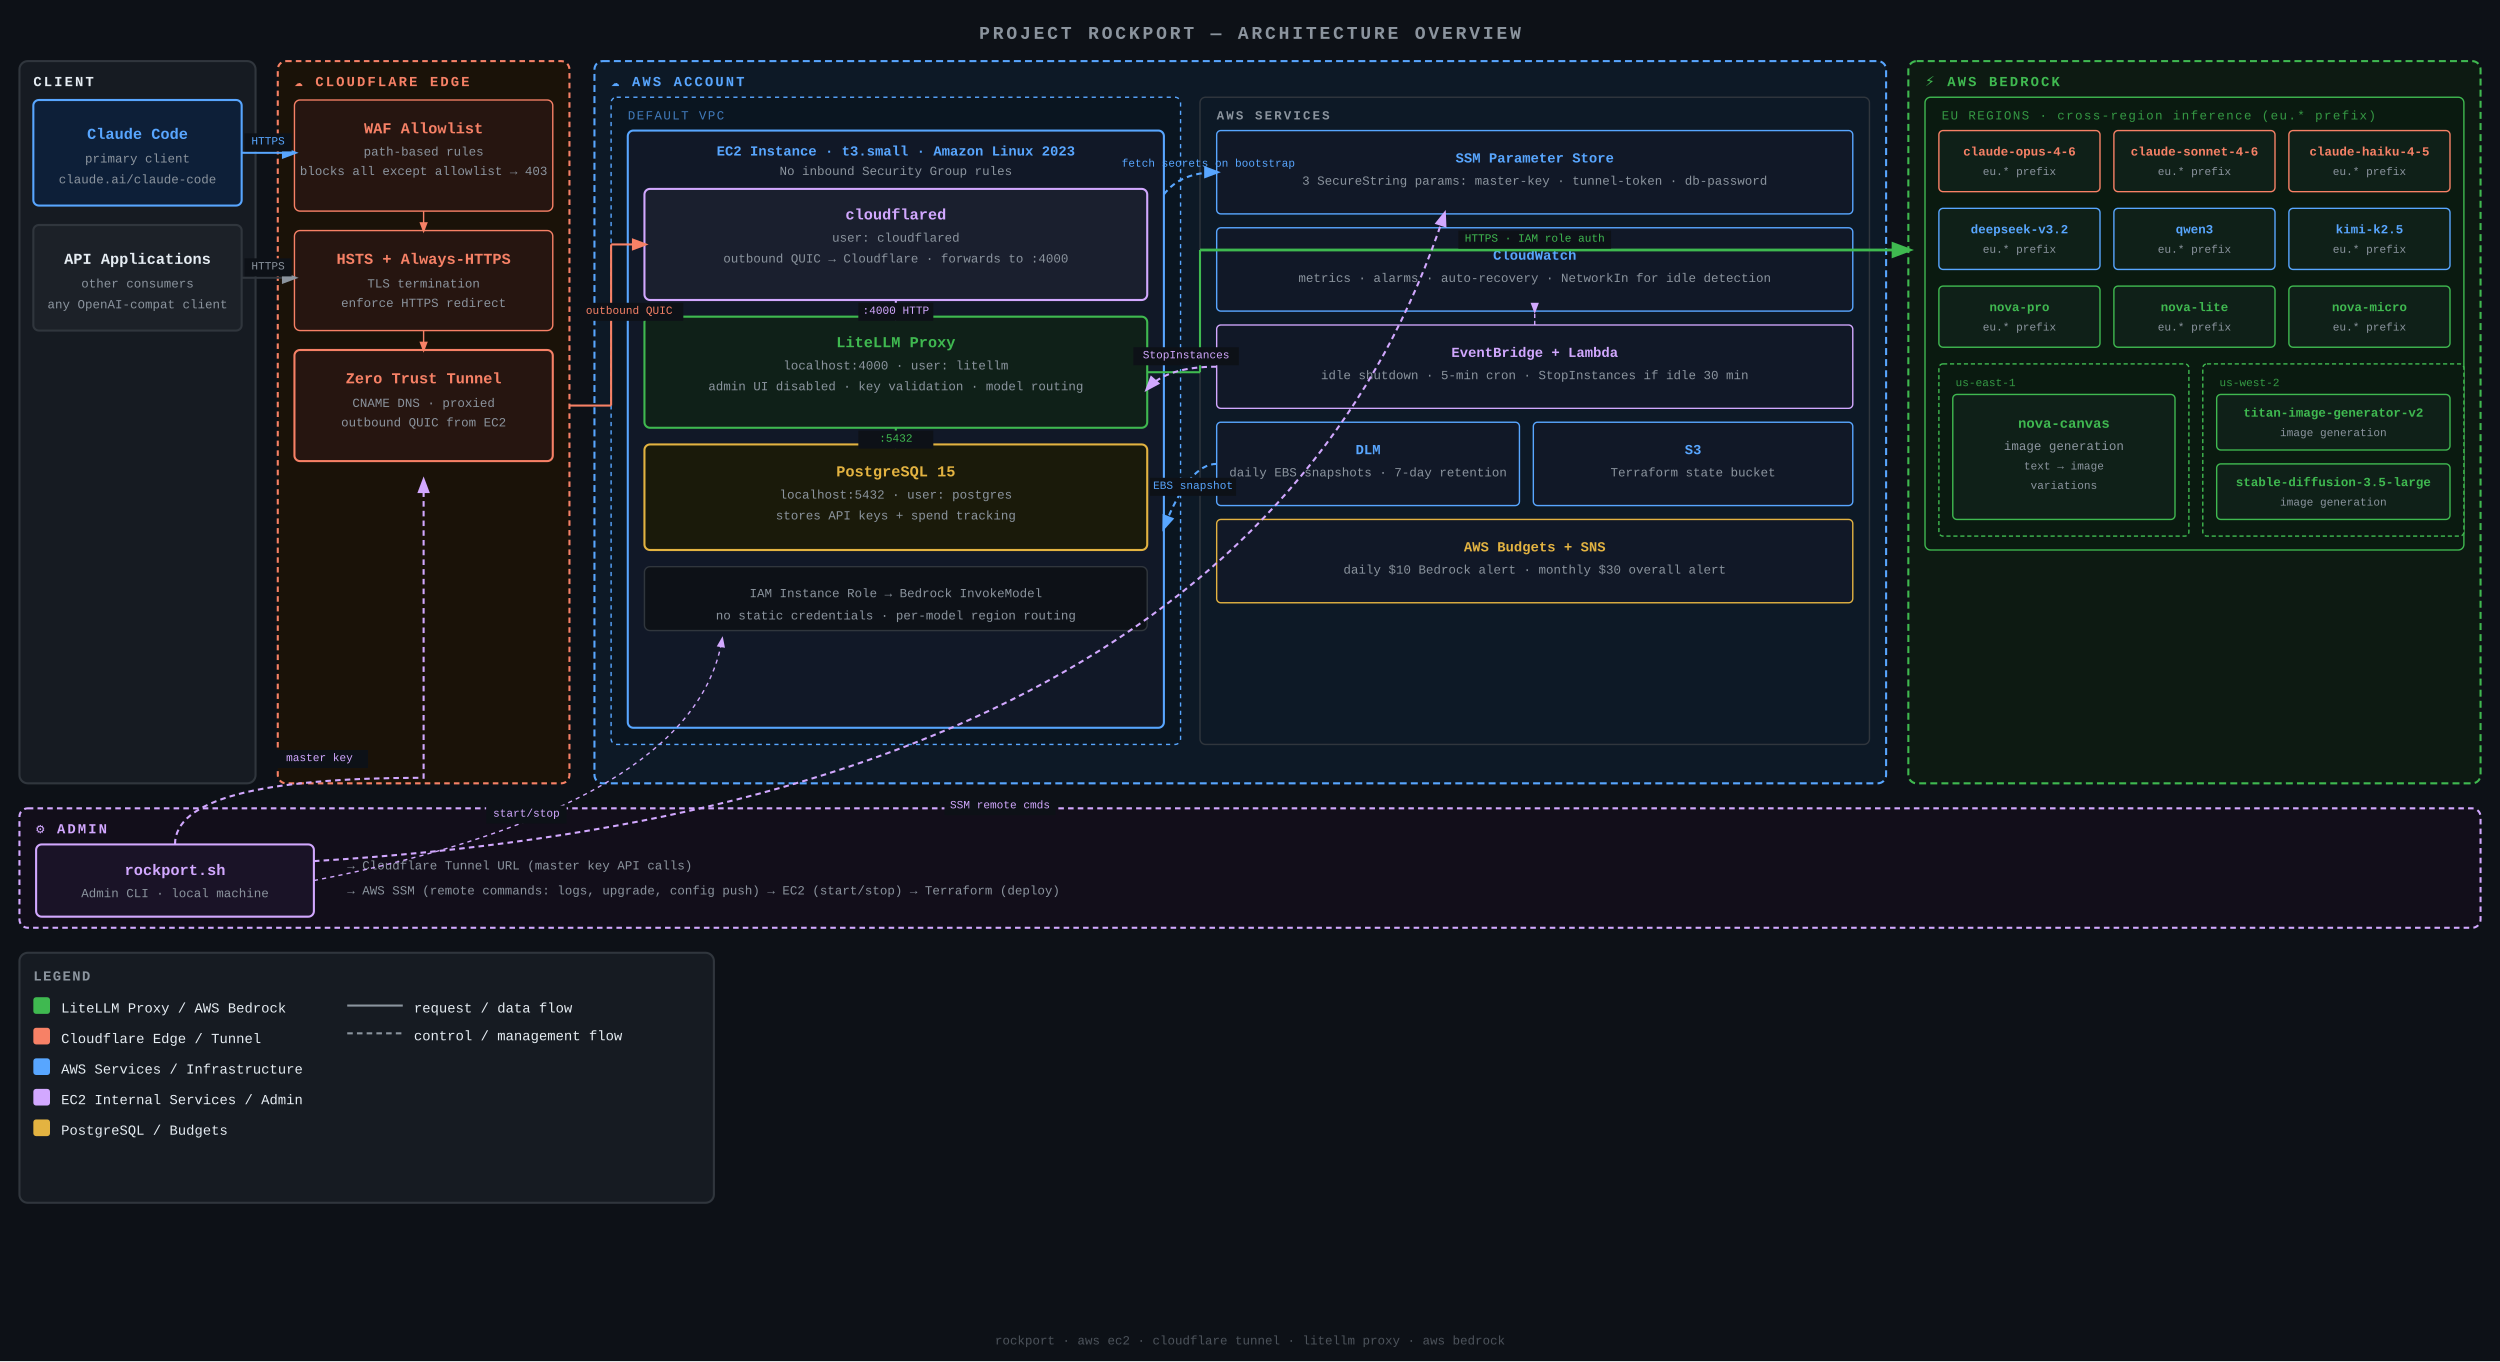
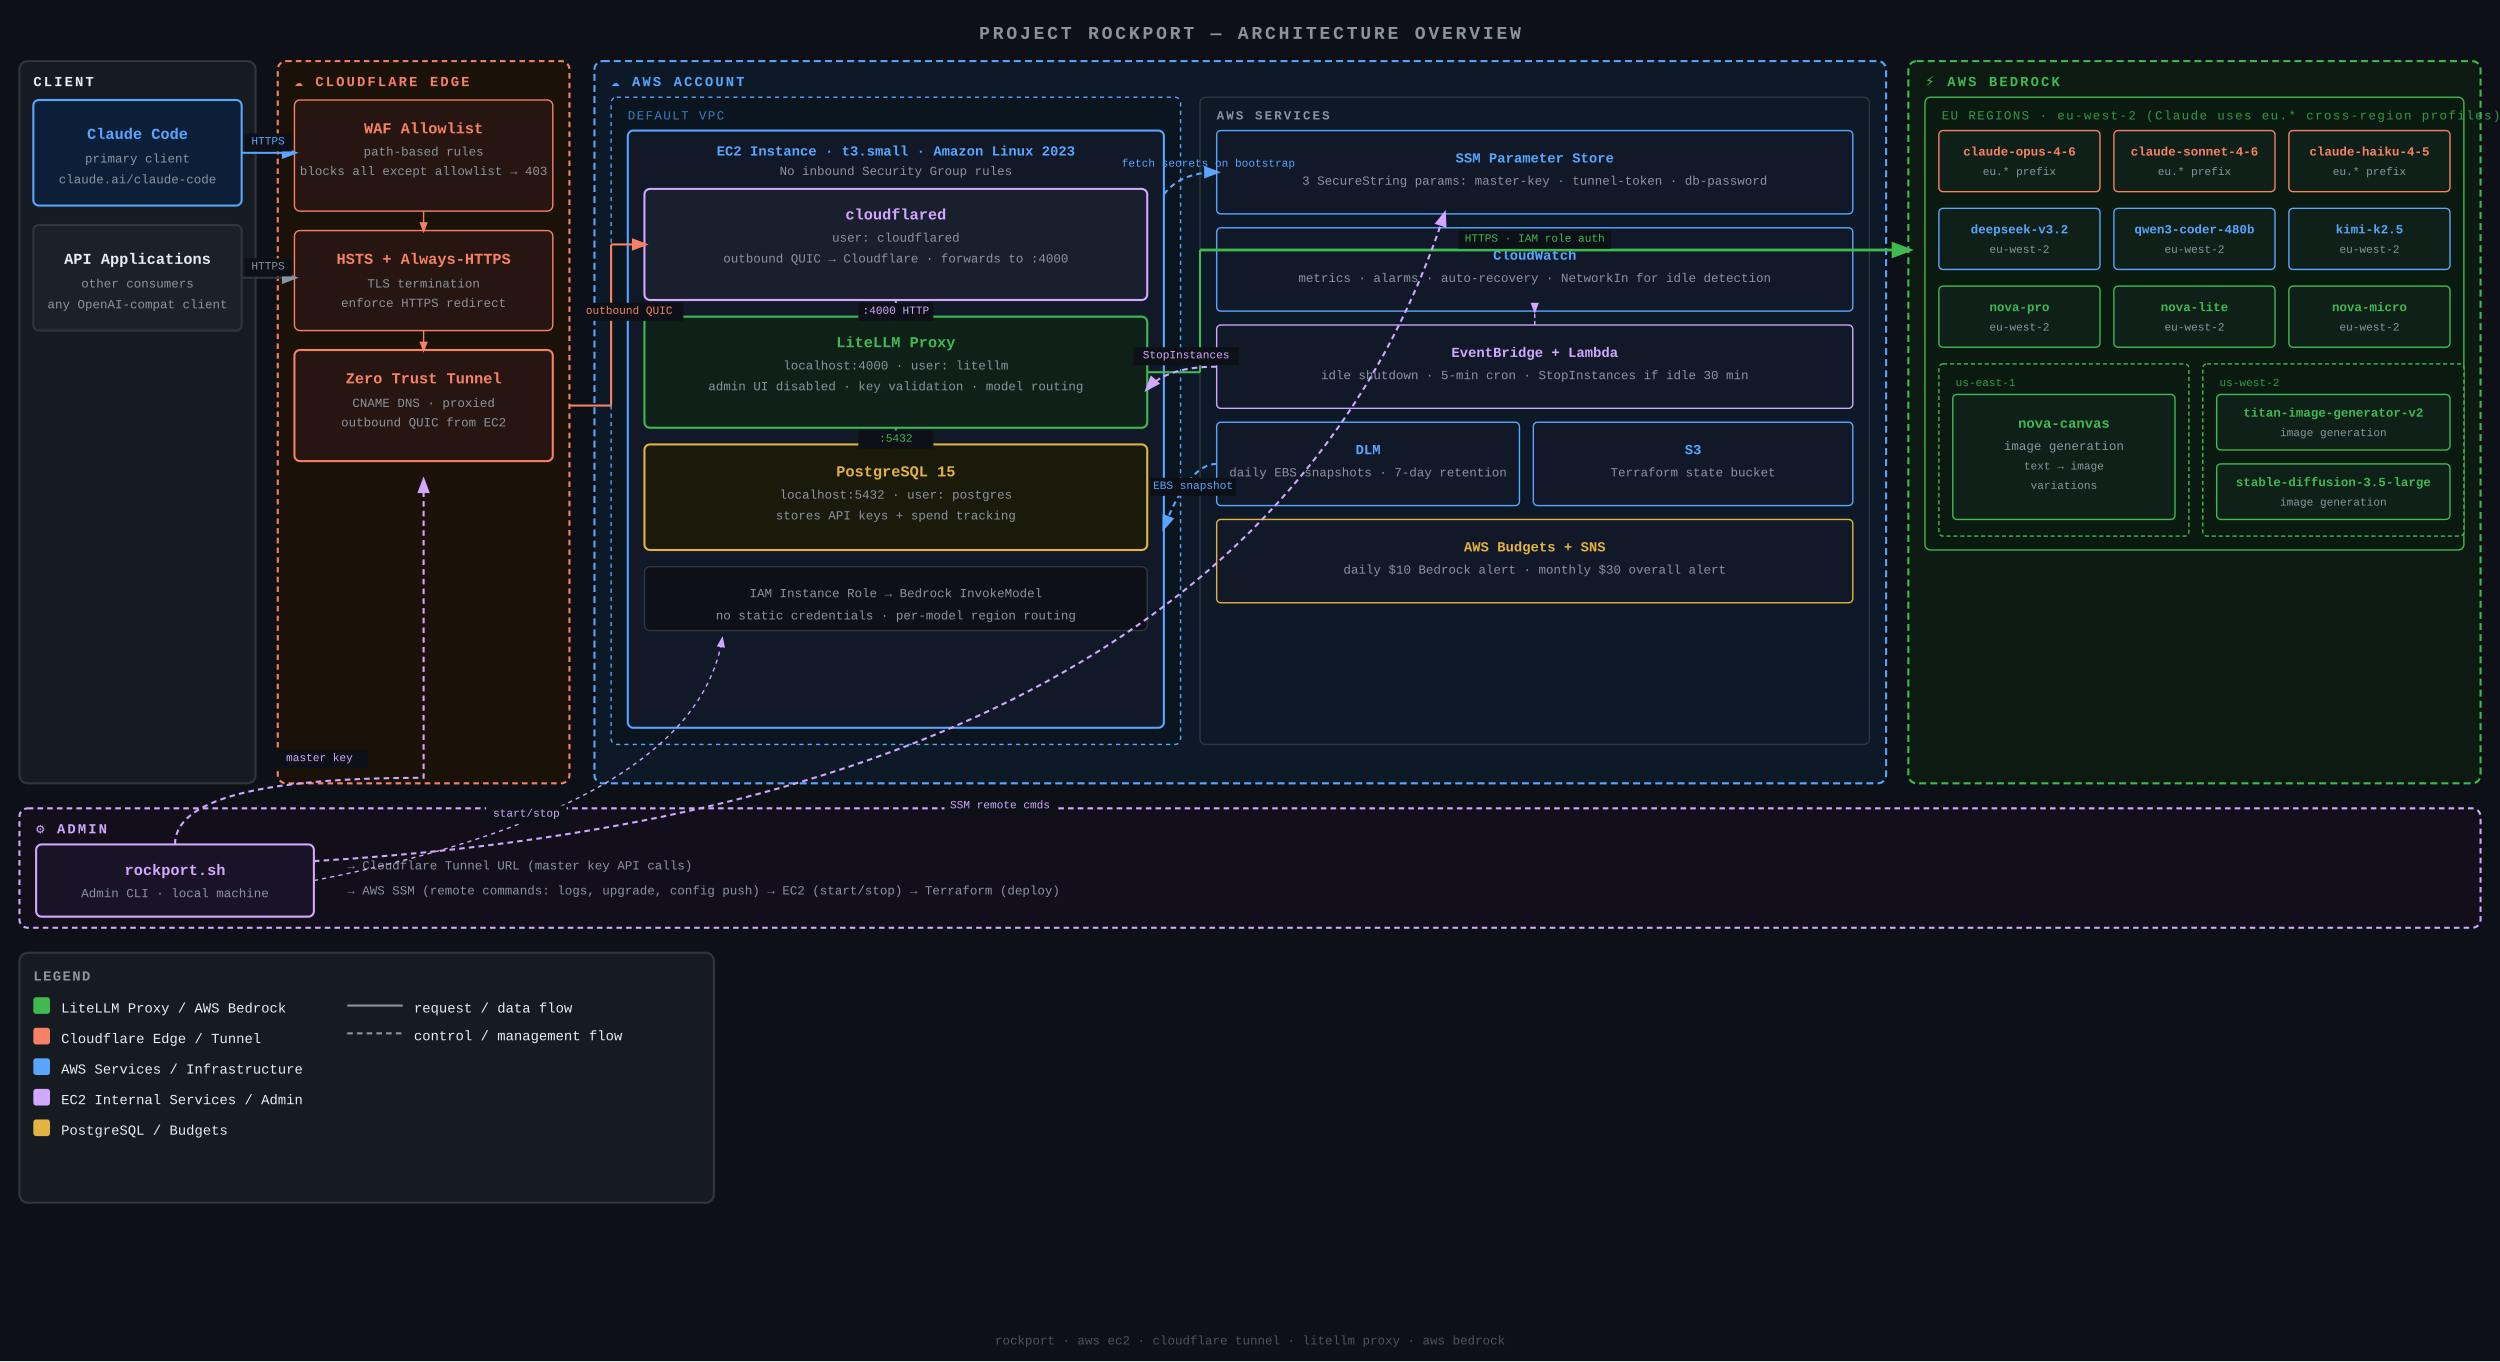
<svg xmlns="http://www.w3.org/2000/svg" viewBox="0 0 1800 980" width="1800" height="980" font-family="'Courier New', Courier, monospace">
  <defs>
    <marker id="ah" markerWidth="8" markerHeight="8" refX="6" refY="3" orient="auto">
      <path d="M0,0 L0,6 L8,3 z" fill="#8b949e" />
    </marker>
    <marker id="ah-blue" markerWidth="8" markerHeight="8" refX="6" refY="3" orient="auto">
      <path d="M0,0 L0,6 L8,3 z" fill="#58a6ff" />
    </marker>
    <marker id="ah-green" markerWidth="8" markerHeight="8" refX="6" refY="3" orient="auto">
      <path d="M0,0 L0,6 L8,3 z" fill="#3fb950" />
    </marker>
    <marker id="ah-orange" markerWidth="8" markerHeight="8" refX="6" refY="3" orient="auto">
      <path d="M0,0 L0,6 L8,3 z" fill="#f78166" />
    </marker>
    <marker id="ah-purple" markerWidth="8" markerHeight="8" refX="6" refY="3" orient="auto">
      <path d="M0,0 L0,6 L8,3 z" fill="#d2a8ff" />
    </marker>
  </defs>
  <rect width="1800" height="980" fill="#0d1117" />
  <text x="900" y="28" text-anchor="middle" fill="#8b949e" font-size="13" font-weight="bold" letter-spacing="2">PROJECT ROCKPORT — ARCHITECTURE OVERVIEW</text>
  <rect x="14" y="44" width="170" height="520" rx="6" fill="#161b22" stroke="#30363d" stroke-width="1.5" />
  <text x="24" y="62" fill="#e6edf3" font-size="10" font-weight="bold" letter-spacing="1.5">CLIENT</text>
  <rect x="24" y="72" width="150" height="76" rx="4" fill="#0d1f38" stroke="#58a6ff" stroke-width="1.5" />
  <text x="99" y="100" text-anchor="middle" fill="#58a6ff" font-size="11" font-weight="bold">Claude Code</text>
  <text x="99" y="117" text-anchor="middle" fill="#8b949e" font-size="9">primary client</text>
  <text x="99" y="132" text-anchor="middle" fill="#8b949e" font-size="9">claude.ai/claude-code</text>
  <rect x="24" y="162" width="150" height="76" rx="4" fill="#1c2128" stroke="#30363d" stroke-width="1.5" />
  <text x="99" y="190" text-anchor="middle" fill="#e6edf3" font-size="11" font-weight="bold">API Applications</text>
  <text x="99" y="207" text-anchor="middle" fill="#8b949e" font-size="9">other consumers</text>
  <text x="99" y="222" text-anchor="middle" fill="#8b949e" font-size="9">any OpenAI-compat client</text>
  <rect x="200" y="44" width="210" height="520" rx="6" fill="#1a1208" stroke="#f78166" stroke-width="1.5" stroke-dasharray="4,3" />
  <text x="212" y="62" fill="#f78166" font-size="10" font-weight="bold" letter-spacing="1.5">☁  CLOUDFLARE EDGE</text>
  <rect x="212" y="72" width="186" height="80" rx="4" fill="#261510" stroke="#f78166" stroke-width="1" />
  <text x="305" y="96" text-anchor="middle" fill="#f78166" font-size="11" font-weight="bold">WAF Allowlist</text>
  <text x="305" y="112" text-anchor="middle" fill="#8b949e" font-size="9">path-based rules</text>
  <text x="305" y="126" text-anchor="middle" fill="#8b949e" font-size="9">blocks all except allowlist → 403</text>
  <rect x="212" y="166" width="186" height="72" rx="4" fill="#261510" stroke="#f78166" stroke-width="1" />
  <text x="305" y="190" text-anchor="middle" fill="#f78166" font-size="11" font-weight="bold">HSTS + Always-HTTPS</text>
  <text x="305" y="207" text-anchor="middle" fill="#8b949e" font-size="9">TLS termination</text>
  <text x="305" y="221" text-anchor="middle" fill="#8b949e" font-size="9">enforce HTTPS redirect</text>
  <rect x="212" y="252" width="186" height="80" rx="4" fill="#261510" stroke="#f78166" stroke-width="1.5" />
  <text x="305" y="276" text-anchor="middle" fill="#f78166" font-size="11" font-weight="bold">Zero Trust Tunnel</text>
  <text x="305" y="293" text-anchor="middle" fill="#8b949e" font-size="9">CNAME DNS · proxied</text>
  <text x="305" y="307" text-anchor="middle" fill="#8b949e" font-size="9">outbound QUIC from EC2</text>
  <rect x="428" y="44" width="930" height="520" rx="6" fill="#0d1926" stroke="#58a6ff" stroke-width="1.5" stroke-dasharray="5,3" />
  <text x="440" y="62" fill="#58a6ff" font-size="10" font-weight="bold" letter-spacing="1.5">☁  AWS ACCOUNT</text>
  <rect x="440" y="70" width="410" height="466" rx="4" fill="#0a1520" stroke="#58a6ff" stroke-width="1" stroke-dasharray="3,3" />
  <text x="452" y="86" fill="#58a6ff" font-size="9" letter-spacing="1" opacity="0.7">DEFAULT VPC</text>
  <rect x="452" y="94" width="386" height="430" rx="4" fill="#111827" stroke="#58a6ff" stroke-width="1.5" />
  <text x="645" y="112" text-anchor="middle" fill="#58a6ff" font-size="10" font-weight="bold">EC2 Instance · t3.small · Amazon Linux 2023</text>
  <text x="645" y="126" text-anchor="middle" fill="#8b949e" font-size="9">No inbound Security Group rules</text>
  <rect x="464" y="136" width="362" height="80" rx="4" fill="#1a1f2e" stroke="#d2a8ff" stroke-width="1.5" />
  <text x="645" y="158" text-anchor="middle" fill="#d2a8ff" font-size="11" font-weight="bold">cloudflared</text>
  <text x="645" y="174" text-anchor="middle" fill="#8b949e" font-size="9">user: cloudflared</text>
  <text x="645" y="189" text-anchor="middle" fill="#8b949e" font-size="9">outbound QUIC → Cloudflare · forwards to :4000</text>
  <rect x="464" y="228" width="362" height="80" rx="4" fill="#0f2018" stroke="#3fb950" stroke-width="1.5" />
  <text x="645" y="250" text-anchor="middle" fill="#3fb950" font-size="11" font-weight="bold">LiteLLM Proxy</text>
  <text x="645" y="266" text-anchor="middle" fill="#8b949e" font-size="9">localhost:4000 · user: litellm</text>
  <text x="645" y="281" text-anchor="middle" fill="#8b949e" font-size="9">admin UI disabled · key validation · model routing</text>
  <rect x="464" y="320" width="362" height="76" rx="4" fill="#1a1a0a" stroke="#e3b341" stroke-width="1.5" />
  <text x="645" y="343" text-anchor="middle" fill="#e3b341" font-size="11" font-weight="bold">PostgreSQL 15</text>
  <text x="645" y="359" text-anchor="middle" fill="#8b949e" font-size="9">localhost:5432 · user: postgres</text>
  <text x="645" y="374" text-anchor="middle" fill="#8b949e" font-size="9">stores API keys + spend tracking</text>
  <rect x="464" y="408" width="362" height="46" rx="4" fill="#0d1117" stroke="#30363d" stroke-width="1" />
  <text x="645" y="430" text-anchor="middle" fill="#8b949e" font-size="9">IAM Instance Role → Bedrock InvokeModel</text>
  <text x="645" y="446" text-anchor="middle" fill="#8b949e" font-size="9">no static credentials · per-model region routing</text>
  <rect x="864" y="70" width="482" height="466" rx="4" fill="#0d1926" stroke="#30363d" stroke-width="1" />
  <text x="876" y="86" fill="#8b949e" font-size="9" font-weight="bold" letter-spacing="1.5">AWS SERVICES</text>
  <rect x="876" y="94" width="458" height="60" rx="3" fill="#111827" stroke="#58a6ff" stroke-width="1" />
  <text x="1105" y="117" text-anchor="middle" fill="#58a6ff" font-size="10" font-weight="bold">SSM Parameter Store</text>
  <text x="1105" y="133" text-anchor="middle" fill="#8b949e" font-size="9">3 SecureString params: master-key · tunnel-token · db-password</text>
  <rect x="876" y="164" width="458" height="60" rx="3" fill="#111827" stroke="#58a6ff" stroke-width="1" />
  <text x="1105" y="187" text-anchor="middle" fill="#58a6ff" font-size="10" font-weight="bold">CloudWatch</text>
  <text x="1105" y="203" text-anchor="middle" fill="#8b949e" font-size="9">metrics · alarms · auto-recovery · NetworkIn for idle detection</text>
  <rect x="876" y="234" width="458" height="60" rx="3" fill="#111827" stroke="#d2a8ff" stroke-width="1" />
  <text x="1105" y="257" text-anchor="middle" fill="#d2a8ff" font-size="10" font-weight="bold">EventBridge + Lambda</text>
  <text x="1105" y="273" text-anchor="middle" fill="#8b949e" font-size="9">idle shutdown · 5-min cron · StopInstances if idle 30 min</text>
  <rect x="876" y="304" width="218" height="60" rx="3" fill="#111827" stroke="#58a6ff" stroke-width="1" />
  <text x="985" y="327" text-anchor="middle" fill="#58a6ff" font-size="10" font-weight="bold">DLM</text>
  <text x="985" y="343" text-anchor="middle" fill="#8b949e" font-size="9">daily EBS snapshots · 7-day retention</text>
  <rect x="1104" y="304" width="230" height="60" rx="3" fill="#111827" stroke="#58a6ff" stroke-width="1" />
  <text x="1219" y="327" text-anchor="middle" fill="#58a6ff" font-size="10" font-weight="bold">S3</text>
  <text x="1219" y="343" text-anchor="middle" fill="#8b949e" font-size="9">Terraform state bucket</text>
  <rect x="876" y="374" width="458" height="60" rx="3" fill="#111827" stroke="#e3b341" stroke-width="1" />
  <text x="1105" y="397" text-anchor="middle" fill="#e3b341" font-size="10" font-weight="bold">AWS Budgets + SNS</text>
  <text x="1105" y="413" text-anchor="middle" fill="#8b949e" font-size="9">daily $10 Bedrock alert · monthly $30 overall alert</text>
  <rect x="1374" y="44" width="412" height="520" rx="6" fill="#0d1a12" stroke="#3fb950" stroke-width="1.5" stroke-dasharray="5,3" />
  <text x="1386" y="62" fill="#3fb950" font-size="10" font-weight="bold" letter-spacing="1.5">⚡  AWS BEDROCK</text>
  <rect x="1386" y="70" width="388" height="326" rx="4" fill="#0a1a10" stroke="#3fb950" stroke-width="1" />
-   <text x="1398" y="86" fill="#3fb950" font-size="9" letter-spacing="1" opacity="0.8">EU REGIONS · cross-region inference (eu.* prefix)</text>
+   <text x="1398" y="86" fill="#3fb950" font-size="9" letter-spacing="1" opacity="0.8">EU REGIONS · eu-west-2 (Claude uses eu.* cross-region profiles)</text>
  <rect x="1396" y="94" width="116" height="44" rx="3" fill="#0f2018" stroke="#f78166" stroke-width="1" />
  <text x="1454" y="112" text-anchor="middle" fill="#f78166" font-size="9" font-weight="bold">claude-opus-4-6</text>
  <text x="1454" y="126" text-anchor="middle" fill="#8b949e" font-size="8">eu.* prefix</text>
  <rect x="1522" y="94" width="116" height="44" rx="3" fill="#0f2018" stroke="#f78166" stroke-width="1" />
  <text x="1580" y="112" text-anchor="middle" fill="#f78166" font-size="9" font-weight="bold">claude-sonnet-4-6</text>
  <text x="1580" y="126" text-anchor="middle" fill="#8b949e" font-size="8">eu.* prefix</text>
  <rect x="1648" y="94" width="116" height="44" rx="3" fill="#0f2018" stroke="#f78166" stroke-width="1" />
  <text x="1706" y="112" text-anchor="middle" fill="#f78166" font-size="9" font-weight="bold">claude-haiku-4-5</text>
  <text x="1706" y="126" text-anchor="middle" fill="#8b949e" font-size="8">eu.* prefix</text>
  <rect x="1396" y="150" width="116" height="44" rx="3" fill="#0f2018" stroke="#58a6ff" stroke-width="1" />
  <text x="1454" y="168" text-anchor="middle" fill="#58a6ff" font-size="9" font-weight="bold">deepseek-v3.2</text>
-   <text x="1454" y="182" text-anchor="middle" fill="#8b949e" font-size="8">eu.* prefix</text>
+   <text x="1454" y="182" text-anchor="middle" fill="#8b949e" font-size="8">eu-west-2</text>
  <rect x="1522" y="150" width="116" height="44" rx="3" fill="#0f2018" stroke="#58a6ff" stroke-width="1" />
-   <text x="1580" y="168" text-anchor="middle" fill="#58a6ff" font-size="9" font-weight="bold">qwen3</text>
-   <text x="1580" y="182" text-anchor="middle" fill="#8b949e" font-size="8">eu.* prefix</text>
+   <text x="1580" y="168" text-anchor="middle" fill="#58a6ff" font-size="9" font-weight="bold">qwen3-coder-480b</text>
+   <text x="1580" y="182" text-anchor="middle" fill="#8b949e" font-size="8">eu-west-2</text>
  <rect x="1648" y="150" width="116" height="44" rx="3" fill="#0f2018" stroke="#58a6ff" stroke-width="1" />
  <text x="1706" y="168" text-anchor="middle" fill="#58a6ff" font-size="9" font-weight="bold">kimi-k2.5</text>
-   <text x="1706" y="182" text-anchor="middle" fill="#8b949e" font-size="8">eu.* prefix</text>
+   <text x="1706" y="182" text-anchor="middle" fill="#8b949e" font-size="8">eu-west-2</text>
  <rect x="1396" y="206" width="116" height="44" rx="3" fill="#0f2018" stroke="#3fb950" stroke-width="1" />
  <text x="1454" y="224" text-anchor="middle" fill="#3fb950" font-size="9" font-weight="bold">nova-pro</text>
-   <text x="1454" y="238" text-anchor="middle" fill="#8b949e" font-size="8">eu.* prefix</text>
+   <text x="1454" y="238" text-anchor="middle" fill="#8b949e" font-size="8">eu-west-2</text>
  <rect x="1522" y="206" width="116" height="44" rx="3" fill="#0f2018" stroke="#3fb950" stroke-width="1" />
  <text x="1580" y="224" text-anchor="middle" fill="#3fb950" font-size="9" font-weight="bold">nova-lite</text>
-   <text x="1580" y="238" text-anchor="middle" fill="#8b949e" font-size="8">eu.* prefix</text>
+   <text x="1580" y="238" text-anchor="middle" fill="#8b949e" font-size="8">eu-west-2</text>
  <rect x="1648" y="206" width="116" height="44" rx="3" fill="#0f2018" stroke="#3fb950" stroke-width="1" />
  <text x="1706" y="224" text-anchor="middle" fill="#3fb950" font-size="9" font-weight="bold">nova-micro</text>
-   <text x="1706" y="238" text-anchor="middle" fill="#8b949e" font-size="8">eu.* prefix</text>
+   <text x="1706" y="238" text-anchor="middle" fill="#8b949e" font-size="8">eu-west-2</text>
  <rect x="1396" y="262" width="180" height="124" rx="3" fill="#0a1a10" stroke="#3fb950" stroke-width="1" stroke-dasharray="3,2" />
  <text x="1408" y="278" fill="#3fb950" font-size="8" opacity="0.8">us-east-1</text>
  <rect x="1406" y="284" width="160" height="90" rx="3" fill="#0f2018" stroke="#3fb950" stroke-width="1" />
  <text x="1486" y="308" text-anchor="middle" fill="#3fb950" font-size="10" font-weight="bold">nova-canvas</text>
  <text x="1486" y="324" text-anchor="middle" fill="#8b949e" font-size="9">image generation</text>
  <text x="1486" y="338" text-anchor="middle" fill="#8b949e" font-size="8">text → image</text>
  <text x="1486" y="352" text-anchor="middle" fill="#8b949e" font-size="8">variations</text>
  <rect x="1586" y="262" width="188" height="124" rx="3" fill="#0a1a10" stroke="#3fb950" stroke-width="1" stroke-dasharray="3,2" />
  <text x="1598" y="278" fill="#3fb950" font-size="8" opacity="0.8">us-west-2</text>
  <rect x="1596" y="284" width="168" height="40" rx="3" fill="#0f2018" stroke="#3fb950" stroke-width="1" />
  <text x="1680" y="300" text-anchor="middle" fill="#3fb950" font-size="9" font-weight="bold">titan-image-generator-v2</text>
  <text x="1680" y="314" text-anchor="middle" fill="#8b949e" font-size="8">image generation</text>
  <rect x="1596" y="334" width="168" height="40" rx="3" fill="#0f2018" stroke="#3fb950" stroke-width="1" />
  <text x="1680" y="350" text-anchor="middle" fill="#3fb950" font-size="9" font-weight="bold">stable-diffusion-3.5-large</text>
  <text x="1680" y="364" text-anchor="middle" fill="#8b949e" font-size="8">image generation</text>
  <rect x="14" y="582" width="1772" height="86" rx="6" fill="#120e1a" stroke="#d2a8ff" stroke-width="1.5" stroke-dasharray="4,3" />
  <text x="26" y="600" fill="#d2a8ff" font-size="10" font-weight="bold" letter-spacing="1.5">⚙  ADMIN</text>
  <rect x="26" y="608" width="200" height="52" rx="4" fill="#1a1327" stroke="#d2a8ff" stroke-width="1.5" />
  <text x="126" y="630" text-anchor="middle" fill="#d2a8ff" font-size="11" font-weight="bold">rockport.sh</text>
  <text x="126" y="646" text-anchor="middle" fill="#8b949e" font-size="9">Admin CLI · local machine</text>
  <text x="250" y="626" fill="#8b949e" font-size="9">→  Cloudflare Tunnel URL (master key API calls)</text>
  <text x="250" y="644" fill="#8b949e" font-size="9">→  AWS SSM (remote commands: logs, upgrade, config push)   →  EC2 (start/stop)   →  Terraform (deploy)</text>
  <line x1="174" y1="110" x2="212" y2="110" stroke="#58a6ff" stroke-width="1.5" marker-end="url(#ah-blue)" />
  <rect x="176" y="96" width="34" height="13" fill="#0d1117" />
  <text x="193" y="104" text-anchor="middle" fill="#58a6ff" font-size="8">HTTPS</text>
  <line x1="174" y1="200" x2="212" y2="200" stroke="#30363d" stroke-width="1.5" marker-end="url(#ah)" />
  <rect x="176" y="186" width="34" height="13" fill="#0d1117" />
  <text x="193" y="194" text-anchor="middle" fill="#8b949e" font-size="8">HTTPS</text>
  <line x1="305" y1="152" x2="305" y2="166" stroke="#f78166" stroke-width="1" marker-end="url(#ah-orange)" />
  <line x1="305" y1="238" x2="305" y2="252" stroke="#f78166" stroke-width="1" marker-end="url(#ah-orange)" />
  <line x1="410" y1="292" x2="440" y2="292" stroke="#f78166" stroke-width="1.5" />
  <line x1="440" y1="292" x2="440" y2="176" stroke="#f78166" stroke-width="1.5" />
  <line x1="440" y1="176" x2="464" y2="176" stroke="#f78166" stroke-width="1.5" marker-end="url(#ah-orange)" />
  <rect x="414" y="218" width="78" height="13" fill="#0d1117" />
  <text x="453" y="226" text-anchor="middle" fill="#f78166" font-size="8">outbound QUIC</text>
  <line x1="645" y1="216" x2="645" y2="228" stroke="#d2a8ff" stroke-width="1.5" marker-end="url(#ah-purple)" />
  <rect x="618" y="218" width="54" height="13" fill="#0d1117" />
  <text x="645" y="226" text-anchor="middle" fill="#d2a8ff" font-size="8">:4000 HTTP</text>
  <line x1="645" y1="308" x2="645" y2="320" stroke="#3fb950" stroke-width="1.5" marker-end="url(#ah-green)" />
  <rect x="618" y="310" width="54" height="13" fill="#0d1117" />
  <text x="645" y="318" text-anchor="middle" fill="#3fb950" font-size="8">:5432</text>
  <line x1="826" y1="268" x2="864" y2="268" stroke="#3fb950" stroke-width="1.5" />
  <line x1="864" y1="268" x2="864" y2="180" stroke="#3fb950" stroke-width="1.5" stroke-dasharray="1,0" />
  <line x1="864" y1="180" x2="1374" y2="180" stroke="#3fb950" stroke-width="2" marker-end="url(#ah-green)" />
  <rect x="1050" y="166" width="110" height="13" fill="#0d1117" />
  <text x="1105" y="174" text-anchor="middle" fill="#3fb950" font-size="8">HTTPS · IAM role auth</text>
  <path d="M 838 140 Q 850 124 876 124" stroke="#58a6ff" stroke-width="1.5" stroke-dasharray="4,3" fill="none" marker-end="url(#ah-blue)" />
  <text x="870" y="120" text-anchor="middle" fill="#58a6ff" font-size="8">fetch secrets on bootstrap</text>
  <path d="M 1105 234 Q 1105 214 1105 224" stroke="#d2a8ff" stroke-width="1" stroke-dasharray="3,2" fill="none" marker-end="url(#ah-purple)" />
  <path d="M 876 264 Q 840 264 826 280" stroke="#d2a8ff" stroke-width="1.5" stroke-dasharray="4,3" fill="none" marker-end="url(#ah-purple)" />
  <rect x="816" y="250" width="76" height="13" fill="#0d1117" />
  <text x="854" y="258" text-anchor="middle" fill="#d2a8ff" font-size="8">StopInstances</text>
  <path d="M 876 334 Q 856 334 838 380" stroke="#58a6ff" stroke-width="1.5" stroke-dasharray="4,3" fill="none" marker-end="url(#ah-blue)" />
  <rect x="828" y="344" width="62" height="13" fill="#0d1117" />
  <text x="859" y="352" text-anchor="middle" fill="#58a6ff" font-size="8">EBS snapshot</text>
  <path d="M 126 608 Q 126 560 305 560 Q 305 400 305 346" stroke="#d2a8ff" stroke-width="1.5" stroke-dasharray="4,3" fill="none" marker-end="url(#ah-purple)" />
  <rect x="195" y="540" width="70" height="13" fill="#0d1117" />
  <text x="230" y="548" text-anchor="middle" fill="#d2a8ff" font-size="8">master key</text>
  <path d="M 226 620 Q 900 580 1040 154" stroke="#d2a8ff" stroke-width="1.5" stroke-dasharray="4,3" fill="none" marker-end="url(#ah-purple)" />
  <rect x="680" y="574" width="80" height="13" fill="#0d1117" />
  <text x="720" y="582" text-anchor="middle" fill="#d2a8ff" font-size="8">SSM remote cmds</text>
  <path d="M 226 634 Q 500 580 520 460" stroke="#d2a8ff" stroke-width="1" stroke-dasharray="3,3" fill="none" marker-end="url(#ah-purple)" />
  <rect x="350" y="580" width="58" height="13" fill="#0d1117" />
  <text x="379" y="588" text-anchor="middle" fill="#d2a8ff" font-size="8">start/stop</text>
  <rect x="14" y="686" width="500" height="180" rx="6" fill="#161b22" stroke="#30363d" stroke-width="1.5" />
  <text x="24" y="706" fill="#8b949e" font-size="10" font-weight="bold" letter-spacing="1">LEGEND</text>
  <rect x="24" y="718" width="12" height="12" rx="2" fill="#3fb950" />
  <text x="44" y="729" fill="#e6edf3" font-size="10">LiteLLM Proxy / AWS Bedrock</text>
  <rect x="24" y="740" width="12" height="12" rx="2" fill="#f78166" />
  <text x="44" y="751" fill="#e6edf3" font-size="10">Cloudflare Edge / Tunnel</text>
  <rect x="24" y="762" width="12" height="12" rx="2" fill="#58a6ff" />
  <text x="44" y="773" fill="#e6edf3" font-size="10">AWS Services / Infrastructure</text>
  <rect x="24" y="784" width="12" height="12" rx="2" fill="#d2a8ff" />
  <text x="44" y="795" fill="#e6edf3" font-size="10">EC2 Internal Services / Admin</text>
  <rect x="24" y="806" width="12" height="12" rx="2" fill="#e3b341" />
  <text x="44" y="817" fill="#e6edf3" font-size="10">PostgreSQL / Budgets</text>
  <line x1="250" y1="724" x2="290" y2="724" stroke="#8b949e" stroke-width="1.5" />
  <text x="298" y="729" fill="#e6edf3" font-size="10">request / data flow</text>
  <line x1="250" y1="744" x2="290" y2="744" stroke="#8b949e" stroke-width="1.5" stroke-dasharray="4,3" />
  <text x="298" y="749" fill="#e6edf3" font-size="10">control / management flow</text>
  <text x="900" y="968" text-anchor="middle" fill="#8b949e" font-size="9" opacity="0.5">rockport · aws ec2 · cloudflare tunnel · litellm proxy · aws bedrock</text>
</svg>
